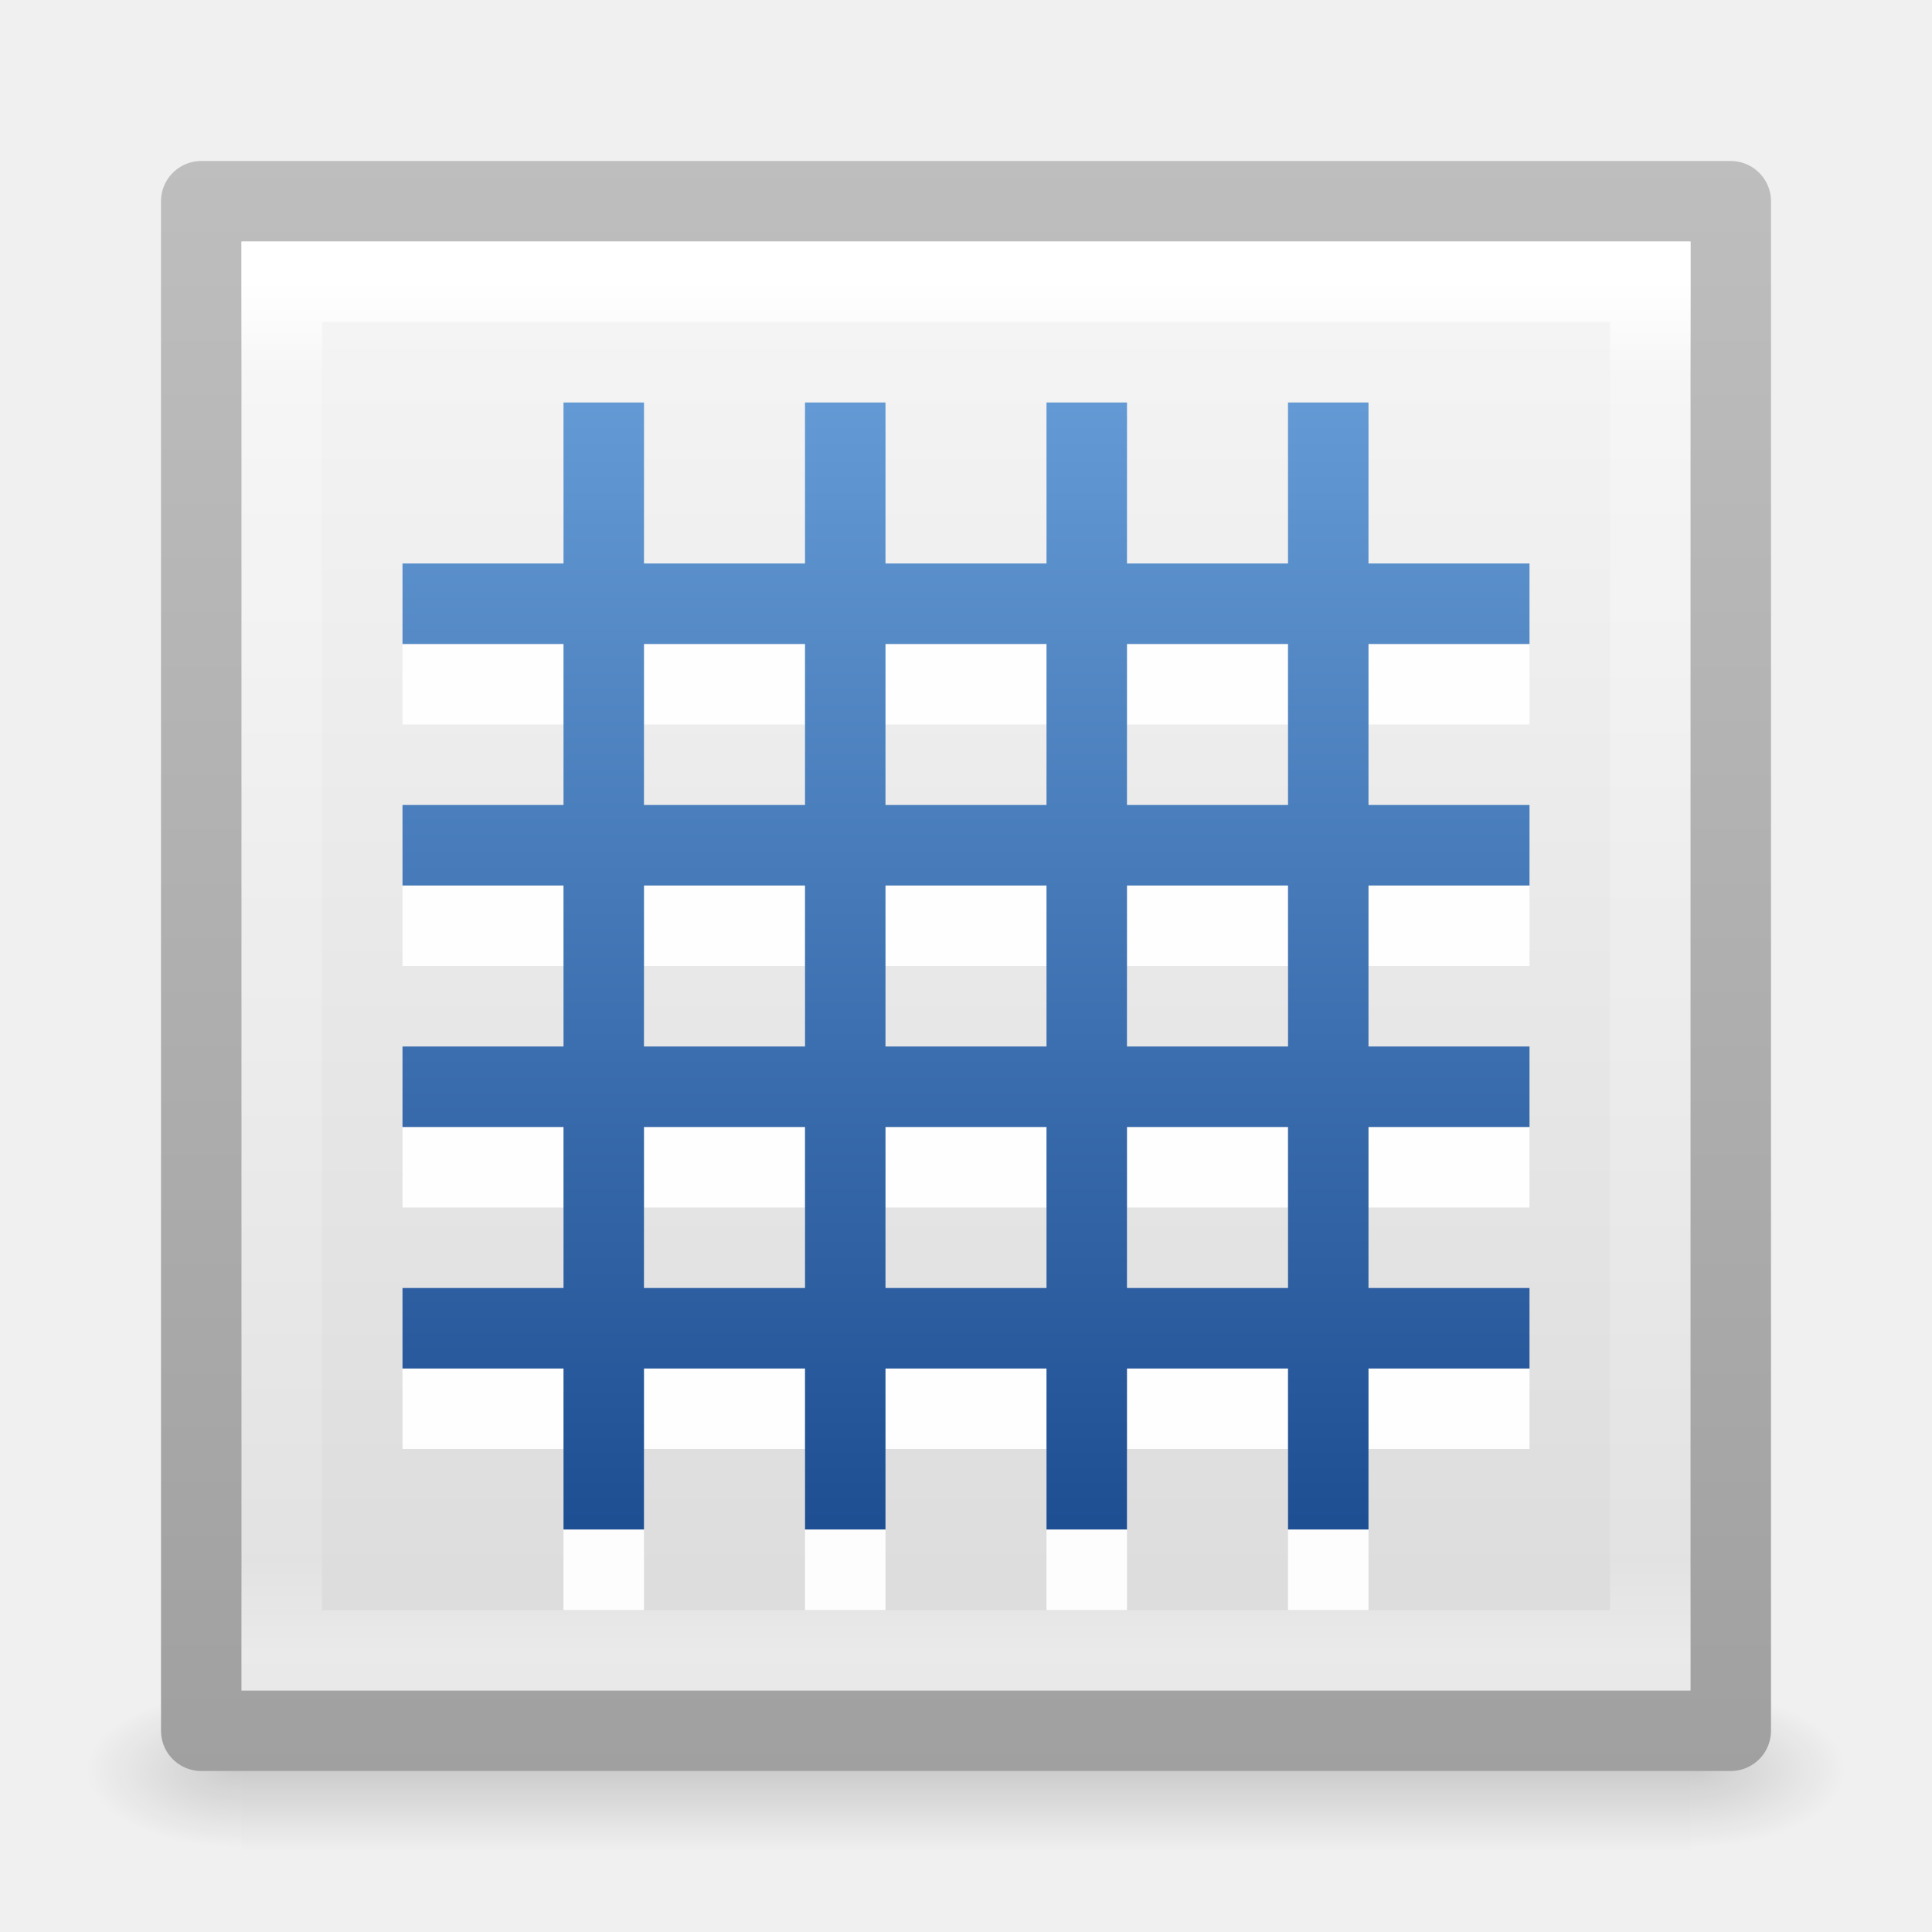
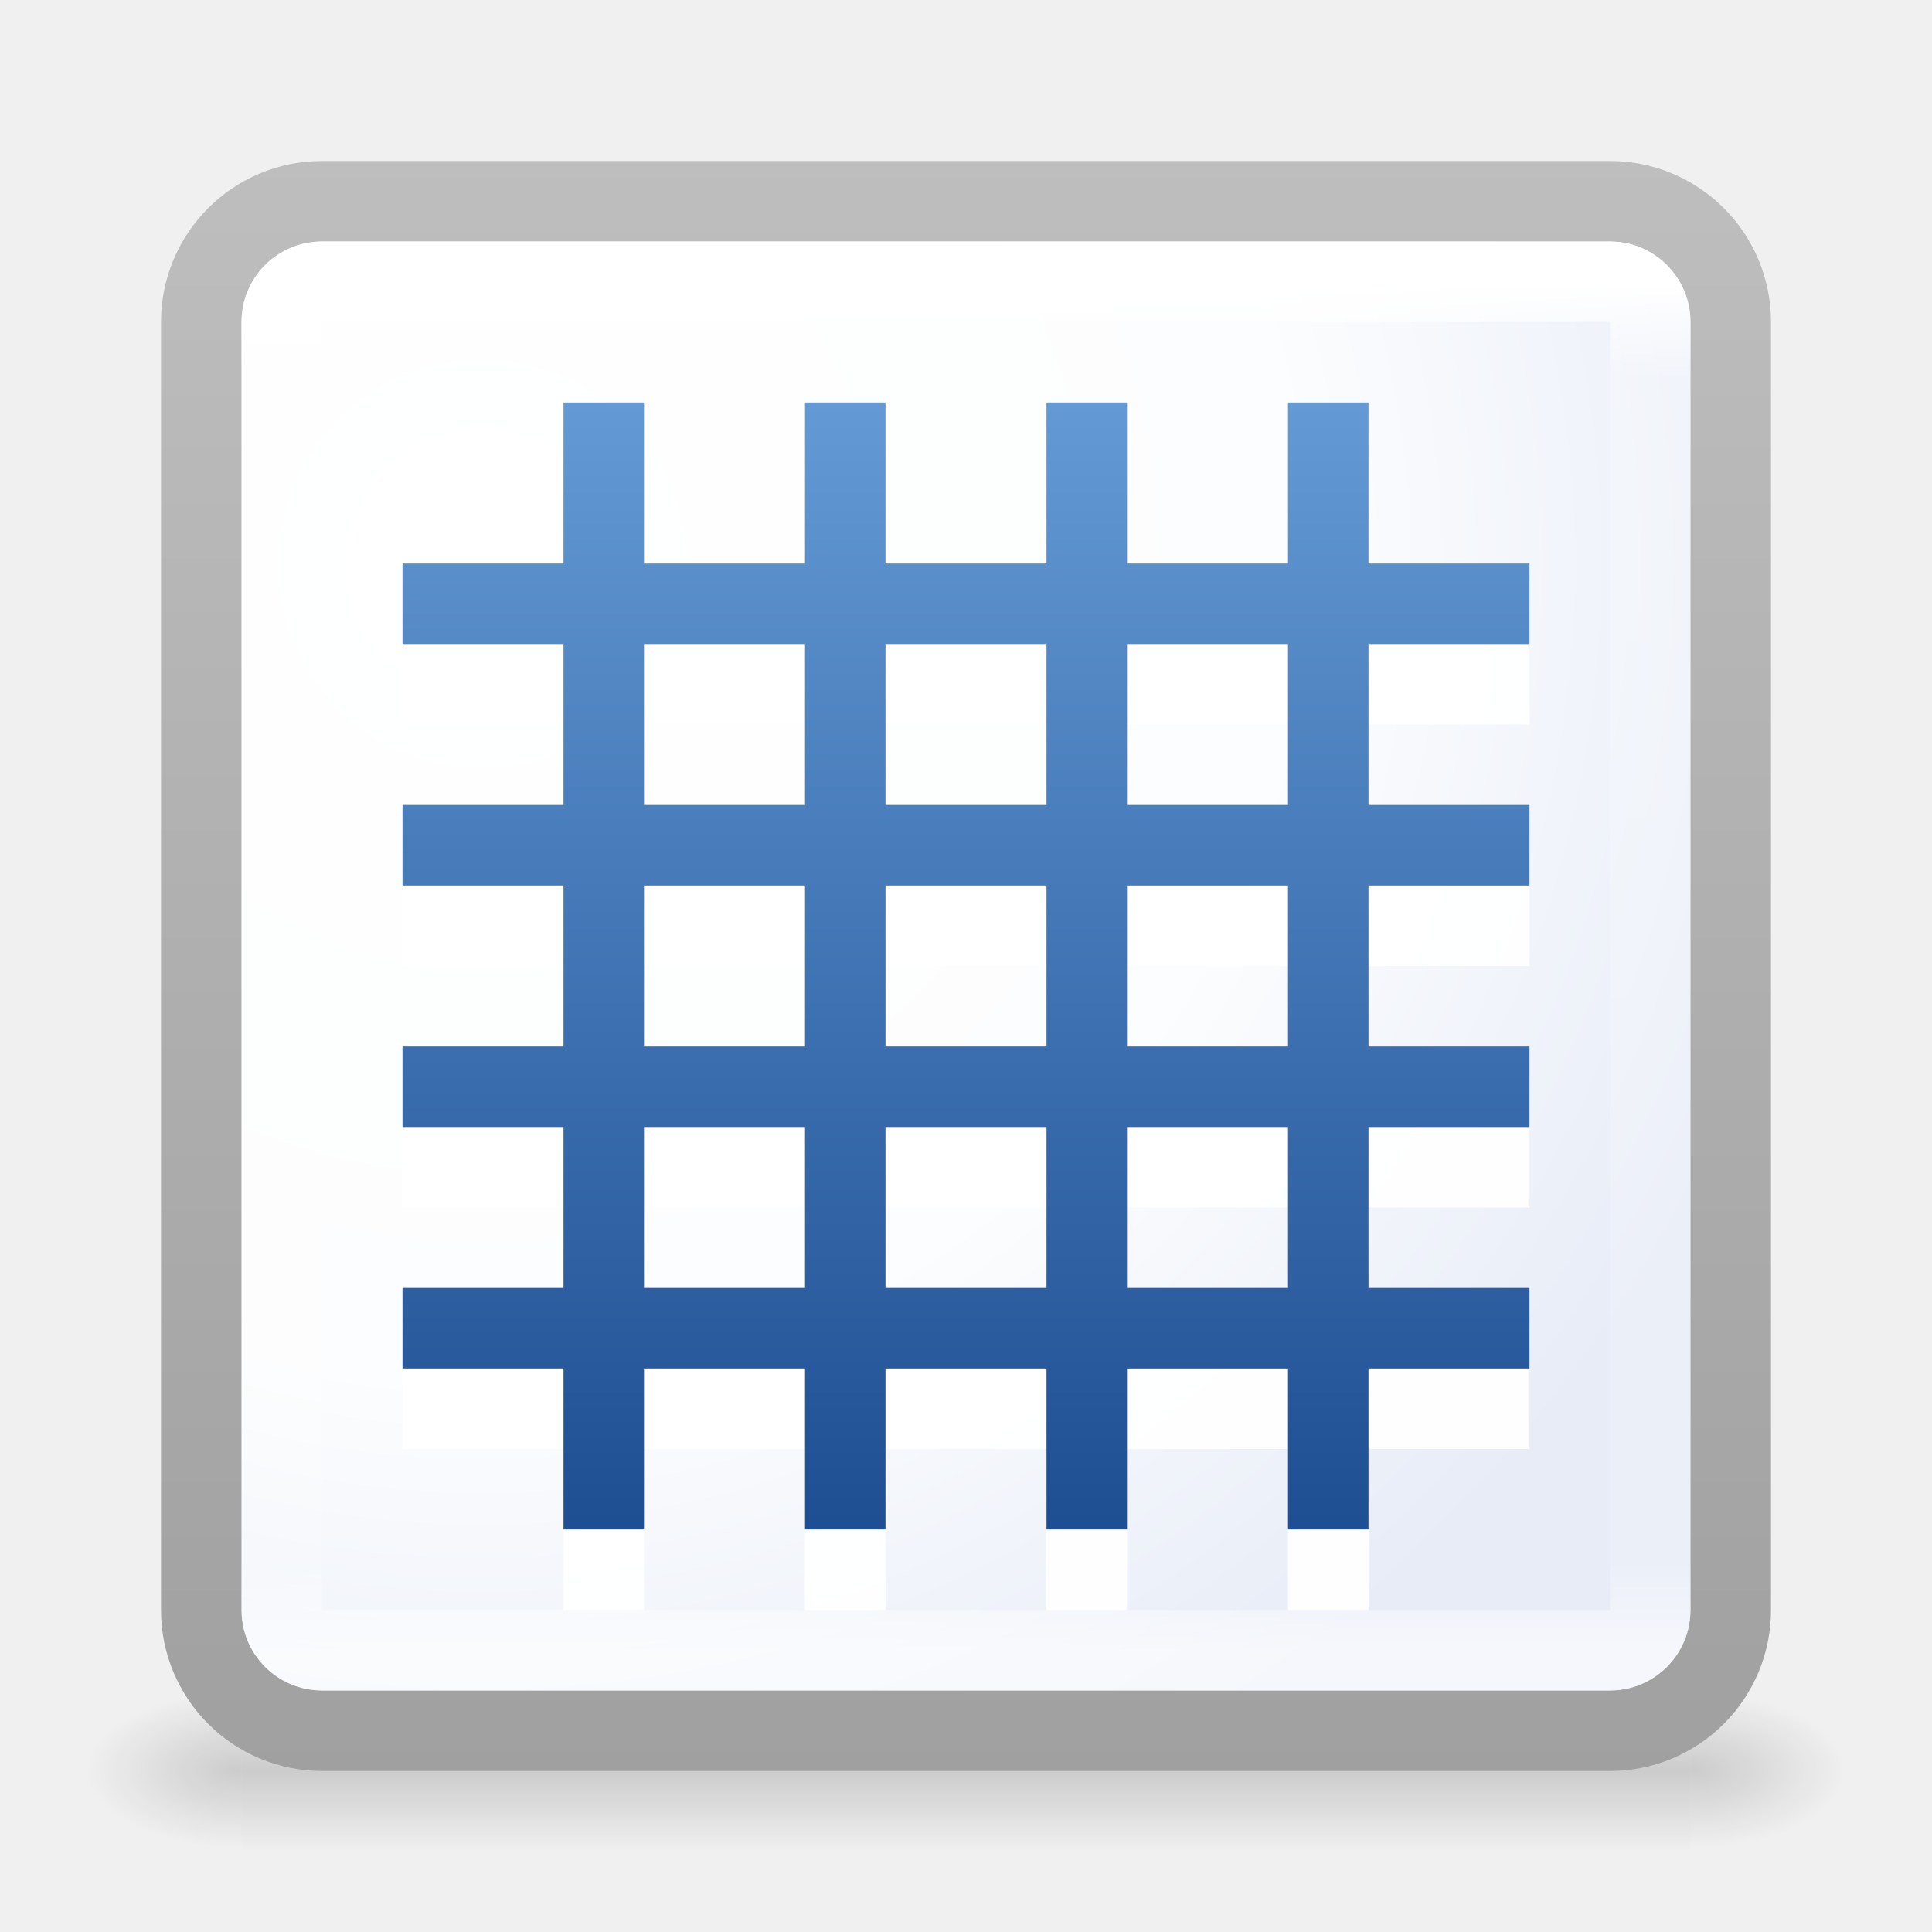
<svg xmlns="http://www.w3.org/2000/svg" xmlns:xlink="http://www.w3.org/1999/xlink" width="24" height="24" viewBox="0 0 24 24" id="svg2" version="1.1">
  <defs id="defs4">
    <linearGradient id="linearGradient6425">
      <stop id="stop6427" offset="0" style="stop-color:#689fd9;stop-opacity:1" />
      <stop id="stop6429" offset="1" style="stop-color:#19498e;stop-opacity:1" />
    </linearGradient>
    <linearGradient id="linearGradient6336">
      <stop offset="0" style="stop-color:#ffffff;stop-opacity:1" id="stop6338" />
      <stop offset="0.07" style="stop-color:#ffffff;stop-opacity:0.235" id="stop6340" />
      <stop offset="0.935" style="stop-color:#ffffff;stop-opacity:0.157" id="stop6342" />
-       <stop offset="1" style="stop-color:#ffffff;stop-opacity:0.392" id="stop6344" />
-     </linearGradient>
-     <linearGradient id="linearGradient3600-4">
-       <stop id="stop3602-7" style="stop-color:#f4f4f4;stop-opacity:1" offset="0" />
-       <stop id="stop3604-6" style="stop-color:#dbdbdb;stop-opacity:1" offset="1" />
+       <stop offset="1" style="stop-color:#ffffff;stop-opacity:0.6" id="stop6344" />
    </linearGradient>
    <linearGradient id="linearGradient3104-5">
      <stop id="stop3106-6" style="stop-color:#a0a0a0;stop-opacity:1" offset="0" />
      <stop id="stop3108-9" style="stop-color:#bebebe;stop-opacity:1" offset="1" />
    </linearGradient>
    <linearGradient x1="302.857" y1="366.648" x2="302.857" y2="609.505" id="linearGradient4218" xlink:href="#linearGradient5048" gradientUnits="userSpaceOnUse" gradientTransform="matrix(0.03727811,0,0,0.00823529,-1.473373,1046.343)" />
    <linearGradient id="linearGradient5048">
      <stop id="stop5050" style="stop-color:#000000;stop-opacity:0" offset="0" />
      <stop id="stop5056" style="stop-color:#000000;stop-opacity:1" offset="0.5" />
      <stop id="stop5052" style="stop-color:#000000;stop-opacity:0" offset="1" />
    </linearGradient>
    <radialGradient cx="605.714" cy="486.648" r="117.143" fx="605.714" fy="486.648" id="radialGradient3048" xlink:href="#linearGradient5060" gradientUnits="userSpaceOnUse" gradientTransform="matrix(-0.01606478,0,0,0.00823529,12.68161,1046.343)" />
    <linearGradient id="linearGradient5060">
      <stop id="stop5062" style="stop-color:#000000;stop-opacity:1" offset="0" />
      <stop id="stop5064" style="stop-color:#000000;stop-opacity:0" offset="1" />
    </linearGradient>
    <radialGradient cx="605.714" cy="486.648" r="117.143" fx="605.714" fy="486.648" id="radialGradient3045" xlink:href="#linearGradient5060" gradientUnits="userSpaceOnUse" gradientTransform="matrix(0.01606479,0,0,0.00823529,11.31839,1046.343)" />
    <linearGradient xlink:href="#linearGradient6425" id="linearGradient6571" x1="12" y1="4" x2="12" y2="20" gradientUnits="userSpaceOnUse" gradientTransform="translate(0,1028.362)" />
-     <linearGradient xlink:href="#linearGradient3600-4" id="linearGradient6350" gradientUnits="userSpaceOnUse" x1="10" y1="1032.362" x2="10" y2="1049.362" />
-     <linearGradient xlink:href="#linearGradient3104-5" id="linearGradient6352" gradientUnits="userSpaceOnUse" gradientTransform="matrix(1.266667,0,0,1.266666,-43.73336,-287.563)" x1="44" y1="1056.362" x2="44" y2="1040.362" />
    <linearGradient xlink:href="#linearGradient6336" id="linearGradient6354" gradientUnits="userSpaceOnUse" gradientTransform="translate(1028.362,-1052.362)" x1="3.5" y1="1040.362" x2="20.5" y2="1040.362" />
+     <radialGradient xlink:href="#linearGradient3600-4-9" id="radialGradient8519" cx="6.872" cy="1037.962" fx="6.872" fy="1037.962" r="10" gradientTransform="matrix(1.20317,1.20317,-1.20317,1.20317,1246.576,-221.7502)" gradientUnits="userSpaceOnUse" />
+     <linearGradient id="linearGradient3600-4-9">
+       <stop id="stop3602-7-2" style="stop-color:#ffffff;stop-opacity:1" offset="0" />
+       <stop offset="0.593" style="stop-color:#fcfdfe;stop-opacity:1" id="stop8523" />
+       <stop id="stop3604-6-3" style="stop-color:#e7ecf7;stop-opacity:1" offset="1" />
+     </linearGradient>
+     <linearGradient xlink:href="#linearGradient3104-5" id="linearGradient6476" gradientUnits="userSpaceOnUse" gradientTransform="matrix(1.266668,0,0,1.266667,-43.73336,-287.5629)" x1="44" y1="1056.362" x2="44" y2="1040.362" />
  </defs>
  <g id="layer1" transform="translate(0,-1028.362)">
    <g id="g12091">
      <rect width="18" height="2" x="3" y="1049.362" id="rect2879" style="display:inline;overflow:visible;visibility:visible;opacity:0.15;fill:url(#linearGradient4218);fill-opacity:1;fill-rule:nonzero;stroke:none;stroke-width:1;marker:none" />
      <path d="m 3,1049.362 c 0,0 0,2 0,2 -0.827,0 -2,-0.448 -2,-1 0,-0.552 0.923,-1 2,-1 z" id="path2881" style="display:inline;overflow:visible;visibility:visible;opacity:0.15;fill:url(#radialGradient3048);fill-opacity:1;fill-rule:nonzero;stroke:none;stroke-width:1;marker:none" />
      <path d="m 21,1049.362 c 0,0 0,2 0,2 0.827,0 2,-0.448 2,-1 0,-0.552 -0.923,-1 -2,-1 z" id="path2883" style="display:inline;overflow:visible;visibility:visible;opacity:0.15;fill:url(#radialGradient3045);fill-opacity:1;fill-rule:nonzero;stroke:none;stroke-width:1;marker:none" />
    </g>
-     <rect ry="0" y="1030.862" x="2.5" height="19" width="19" id="rect6346" style="opacity:1;fill:url(#linearGradient6350);fill-opacity:1;fill-rule:evenodd;stroke:url(#linearGradient6352);stroke-width:1;stroke-linecap:butt;stroke-linejoin:round;stroke-miterlimit:4;stroke-dasharray:none;stroke-dashoffset:0;stroke-opacity:1" />
-     <rect style="opacity:1;fill:none;fill-opacity:1;fill-rule:evenodd;stroke:url(#linearGradient6354);stroke-width:1;stroke-linecap:butt;stroke-linejoin:miter;stroke-miterlimit:4;stroke-dasharray:none;stroke-dashoffset:0;stroke-opacity:1" id="rect6348" width="17" height="17" x="1031.862" y="-20.5" ry="0" transform="matrix(0,1,-1,0,0,0)" />
+     <rect style="opacity:1;fill:url(#radialGradient8519);fill-opacity:1;fill-rule:evenodd;stroke:url(#linearGradient6476);stroke-width:1;stroke-linecap:butt;stroke-linejoin:round;stroke-miterlimit:4;stroke-dasharray:none;stroke-dashoffset:0;stroke-opacity:1" id="rect6460" width="19" height="19" x="2.5" y="1030.862" ry="1.5" />
+     <rect style="opacity:1;fill:none;fill-opacity:1;fill-rule:evenodd;stroke:url(#linearGradient6354);stroke-width:1;stroke-linecap:butt;stroke-linejoin:miter;stroke-miterlimit:4;stroke-dasharray:none;stroke-dashoffset:0;stroke-opacity:1" id="rect6348" width="17" height="17" x="1031.862" y="-20.5" ry="0.5" transform="matrix(0,1,-1,0,0,0)" />
    <path id="path6421" d="m 7,1034.362 0,2 -2,0 0,1 2,0 0,2 -2,0 0,1 2,0 0,2 -2,0 0,1 2,0 0,2 -2,0 0,1 2,0 0,2 1,0 0,-2 2,0 0,2 1,0 0,-2 2,0 0,2 1,0 0,-2 2,0 0,2 1,0 0,-2 2,0 0,-1 -2,0 0,-2 2,0 0,-1 -2,0 0,-2 2,0 0,-1 -2,0 0,-2 2,0 0,-1 -2,0 0,-2 -1,0 0,2 -2,0 0,-2 -1,0 0,2 -2,0 0,-2 -1,0 0,2 -2,0 0,-2 -1,0 z m 1,3 2,0 0,2 -2,0 0,-2 z m 3,0 2,0 0,2 -2,0 0,-2 z m 3,0 2,0 0,2 -2,0 0,-2 z m -6,3 2,0 0,2 -2,0 0,-2 z m 3,0 2,0 0,2 -2,0 0,-2 z m 3,0 2,0 0,2 -2,0 0,-2 z m -6,3 2,0 0,2 -2,0 0,-2 z m 3,0 2,0 0,2 -2,0 0,-2 z m 3,0 2,0 0,2 -2,0 0,-2 z" style="opacity:0.95;fill:#ffffff;fill-opacity:1;fill-rule:evenodd;stroke:none;stroke-width:1;stroke-linecap:butt;stroke-linejoin:miter;stroke-miterlimit:4;stroke-dasharray:none;stroke-dashoffset:0;stroke-opacity:1" />
    <path style="opacity:1;fill:url(#linearGradient6571);fill-opacity:1;fill-rule:evenodd;stroke:none;stroke-width:1;stroke-linecap:butt;stroke-linejoin:miter;stroke-miterlimit:4;stroke-dasharray:none;stroke-dashoffset:0;stroke-opacity:1" d="m 7,1033.362 0,2 -2,0 0,1 2,0 0,2 -2,0 0,1 2,0 0,2 -2,0 0,1 2,0 0,2 -2,0 0,1 2,0 0,2 1,0 0,-2 2,0 0,2 1,0 0,-2 2,0 0,2 1,0 0,-2 2,0 0,2 1,0 0,-2 2,0 0,-1 -2,0 0,-2 2,0 0,-1 -2,0 0,-2 2,0 0,-1 -2,0 0,-2 2,0 0,-1 -2,0 0,-2 -1,0 0,2 -2,0 0,-2 -1,0 0,2 -2,0 0,-2 -1,0 0,2 -2,0 0,-2 -1,0 z m 1,3 2,0 0,2 -2,0 0,-2 z m 3,0 2,0 0,2 -2,0 0,-2 z m 3,0 2,0 0,2 -2,0 0,-2 z m -6,3 2,0 0,2 -2,0 0,-2 z m 3,0 2,0 0,2 -2,0 0,-2 z m 3,0 2,0 0,2 -2,0 0,-2 z m -6,3 2,0 0,2 -2,0 0,-2 z m 3,0 2,0 0,2 -2,0 0,-2 z m 3,0 2,0 0,2 -2,0 0,-2 z" id="rect6488" />
  </g>
</svg>
